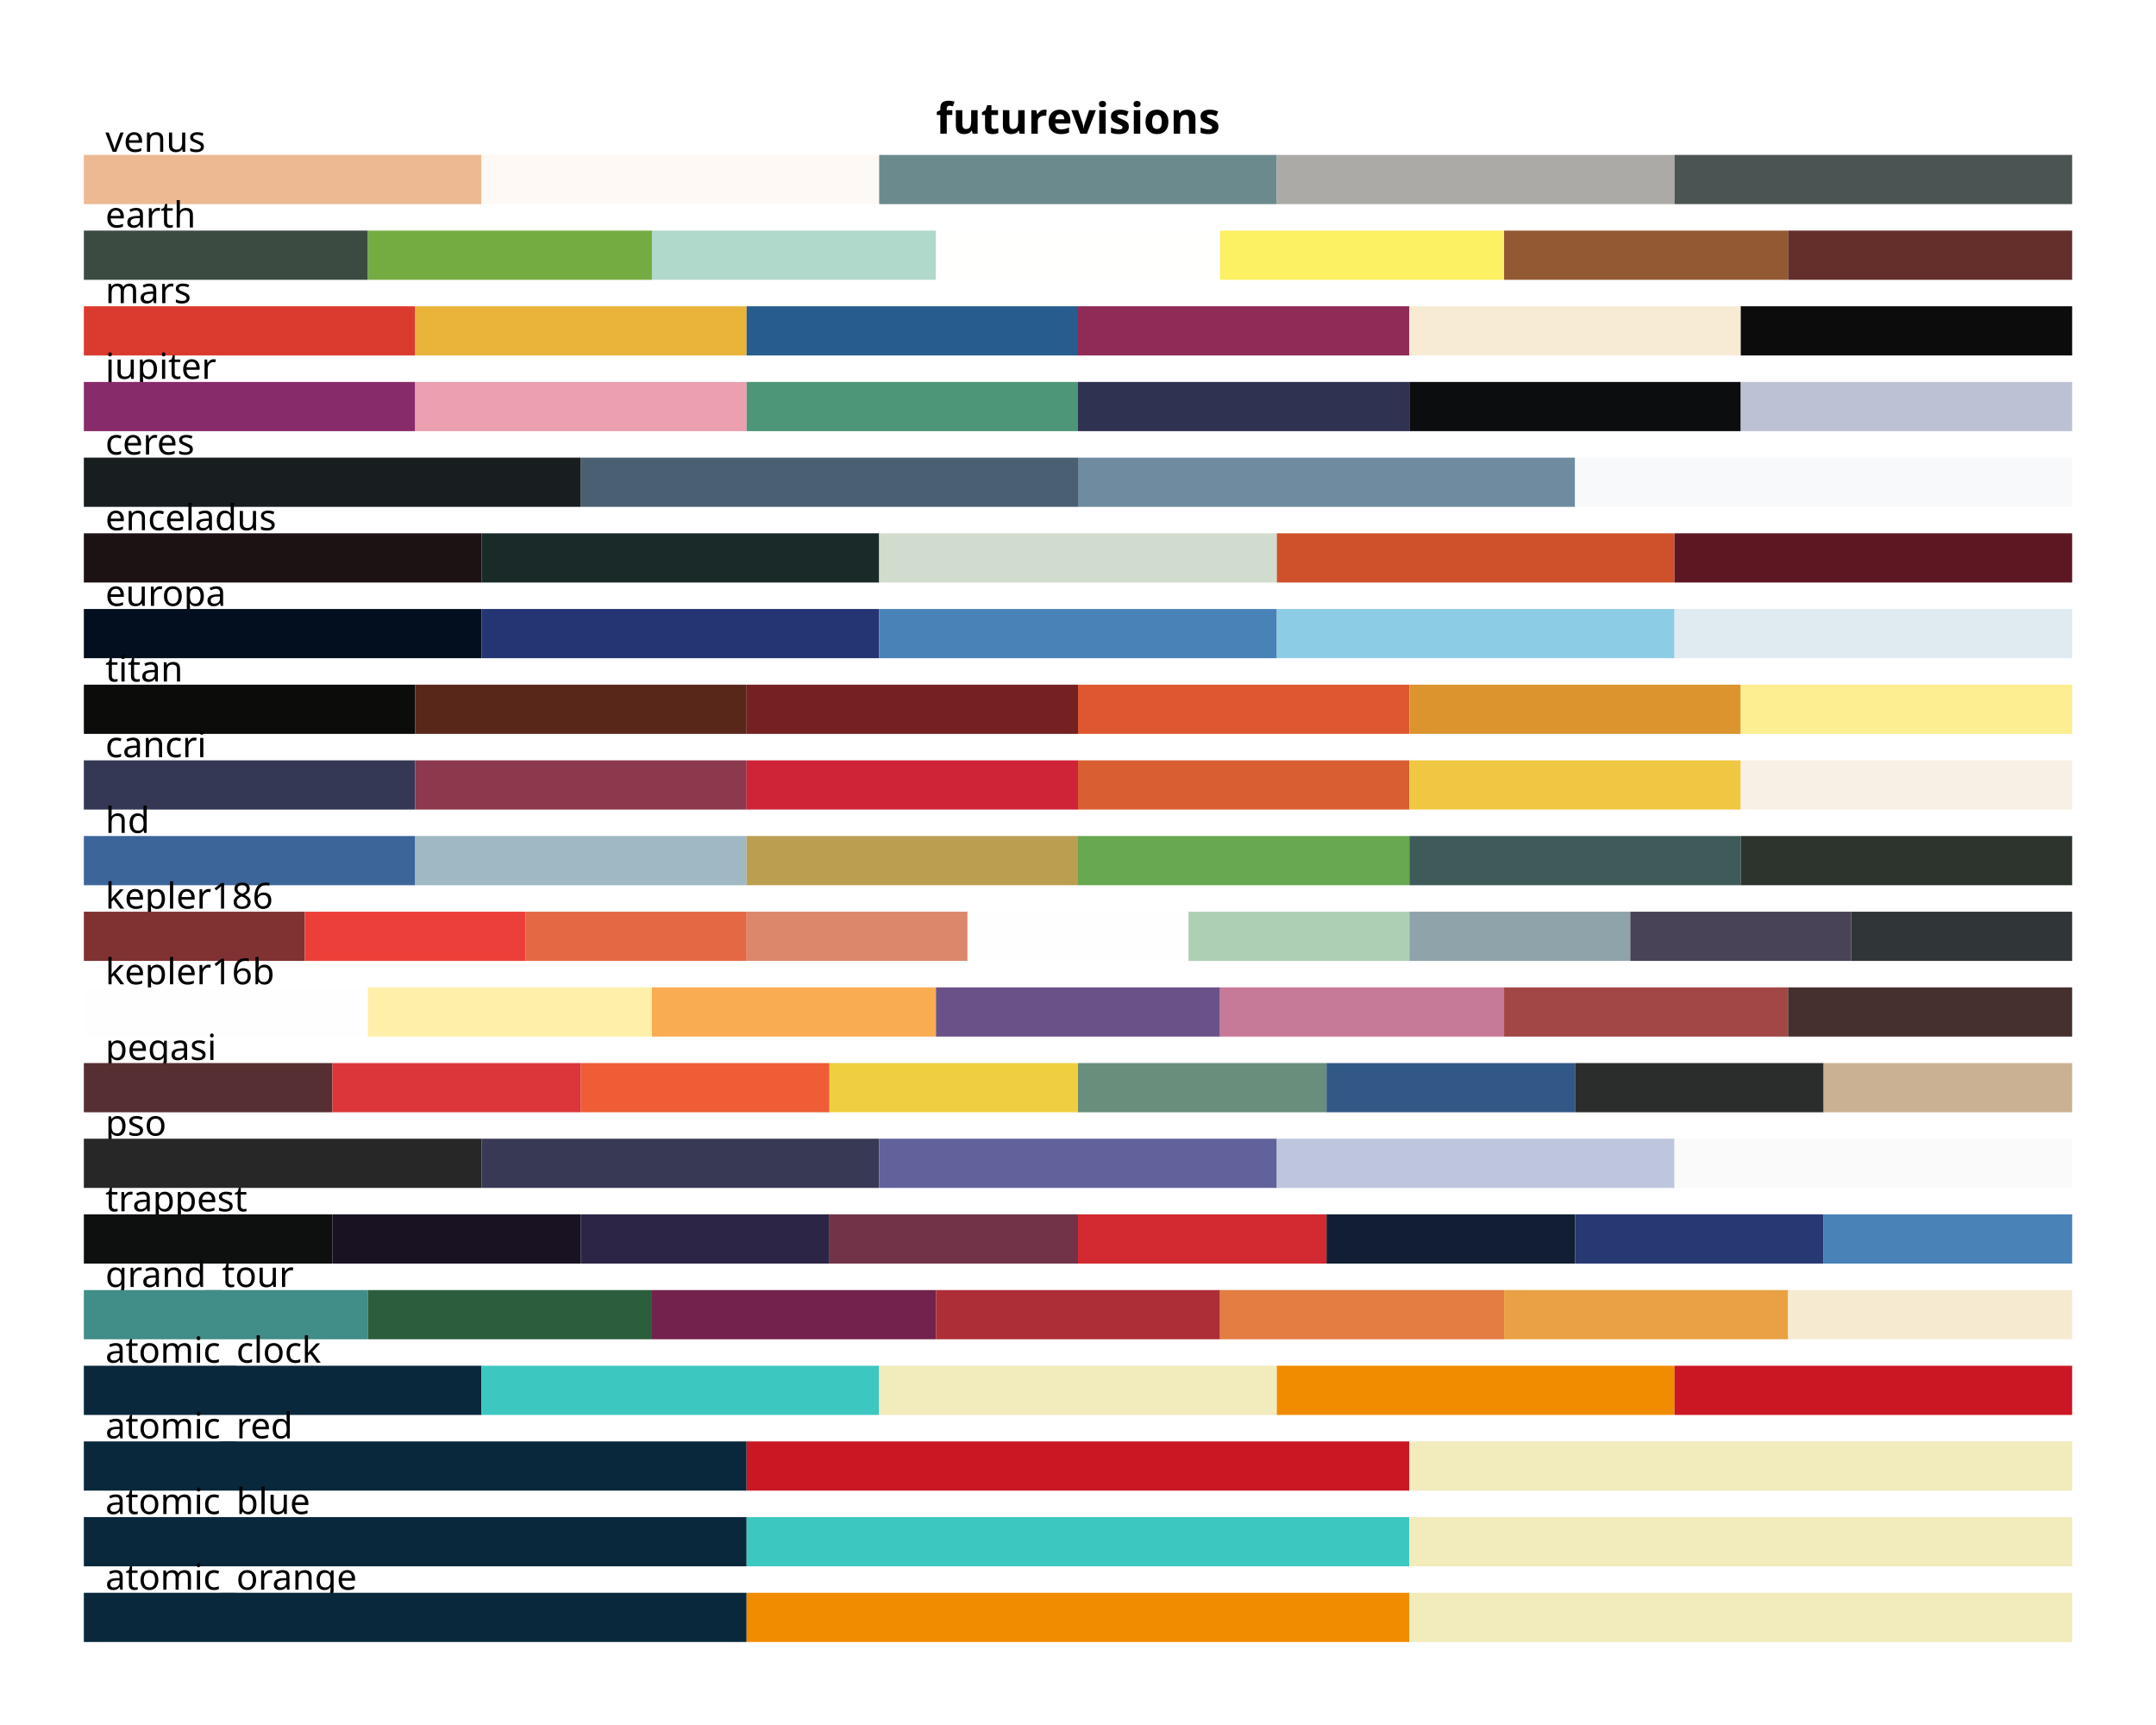
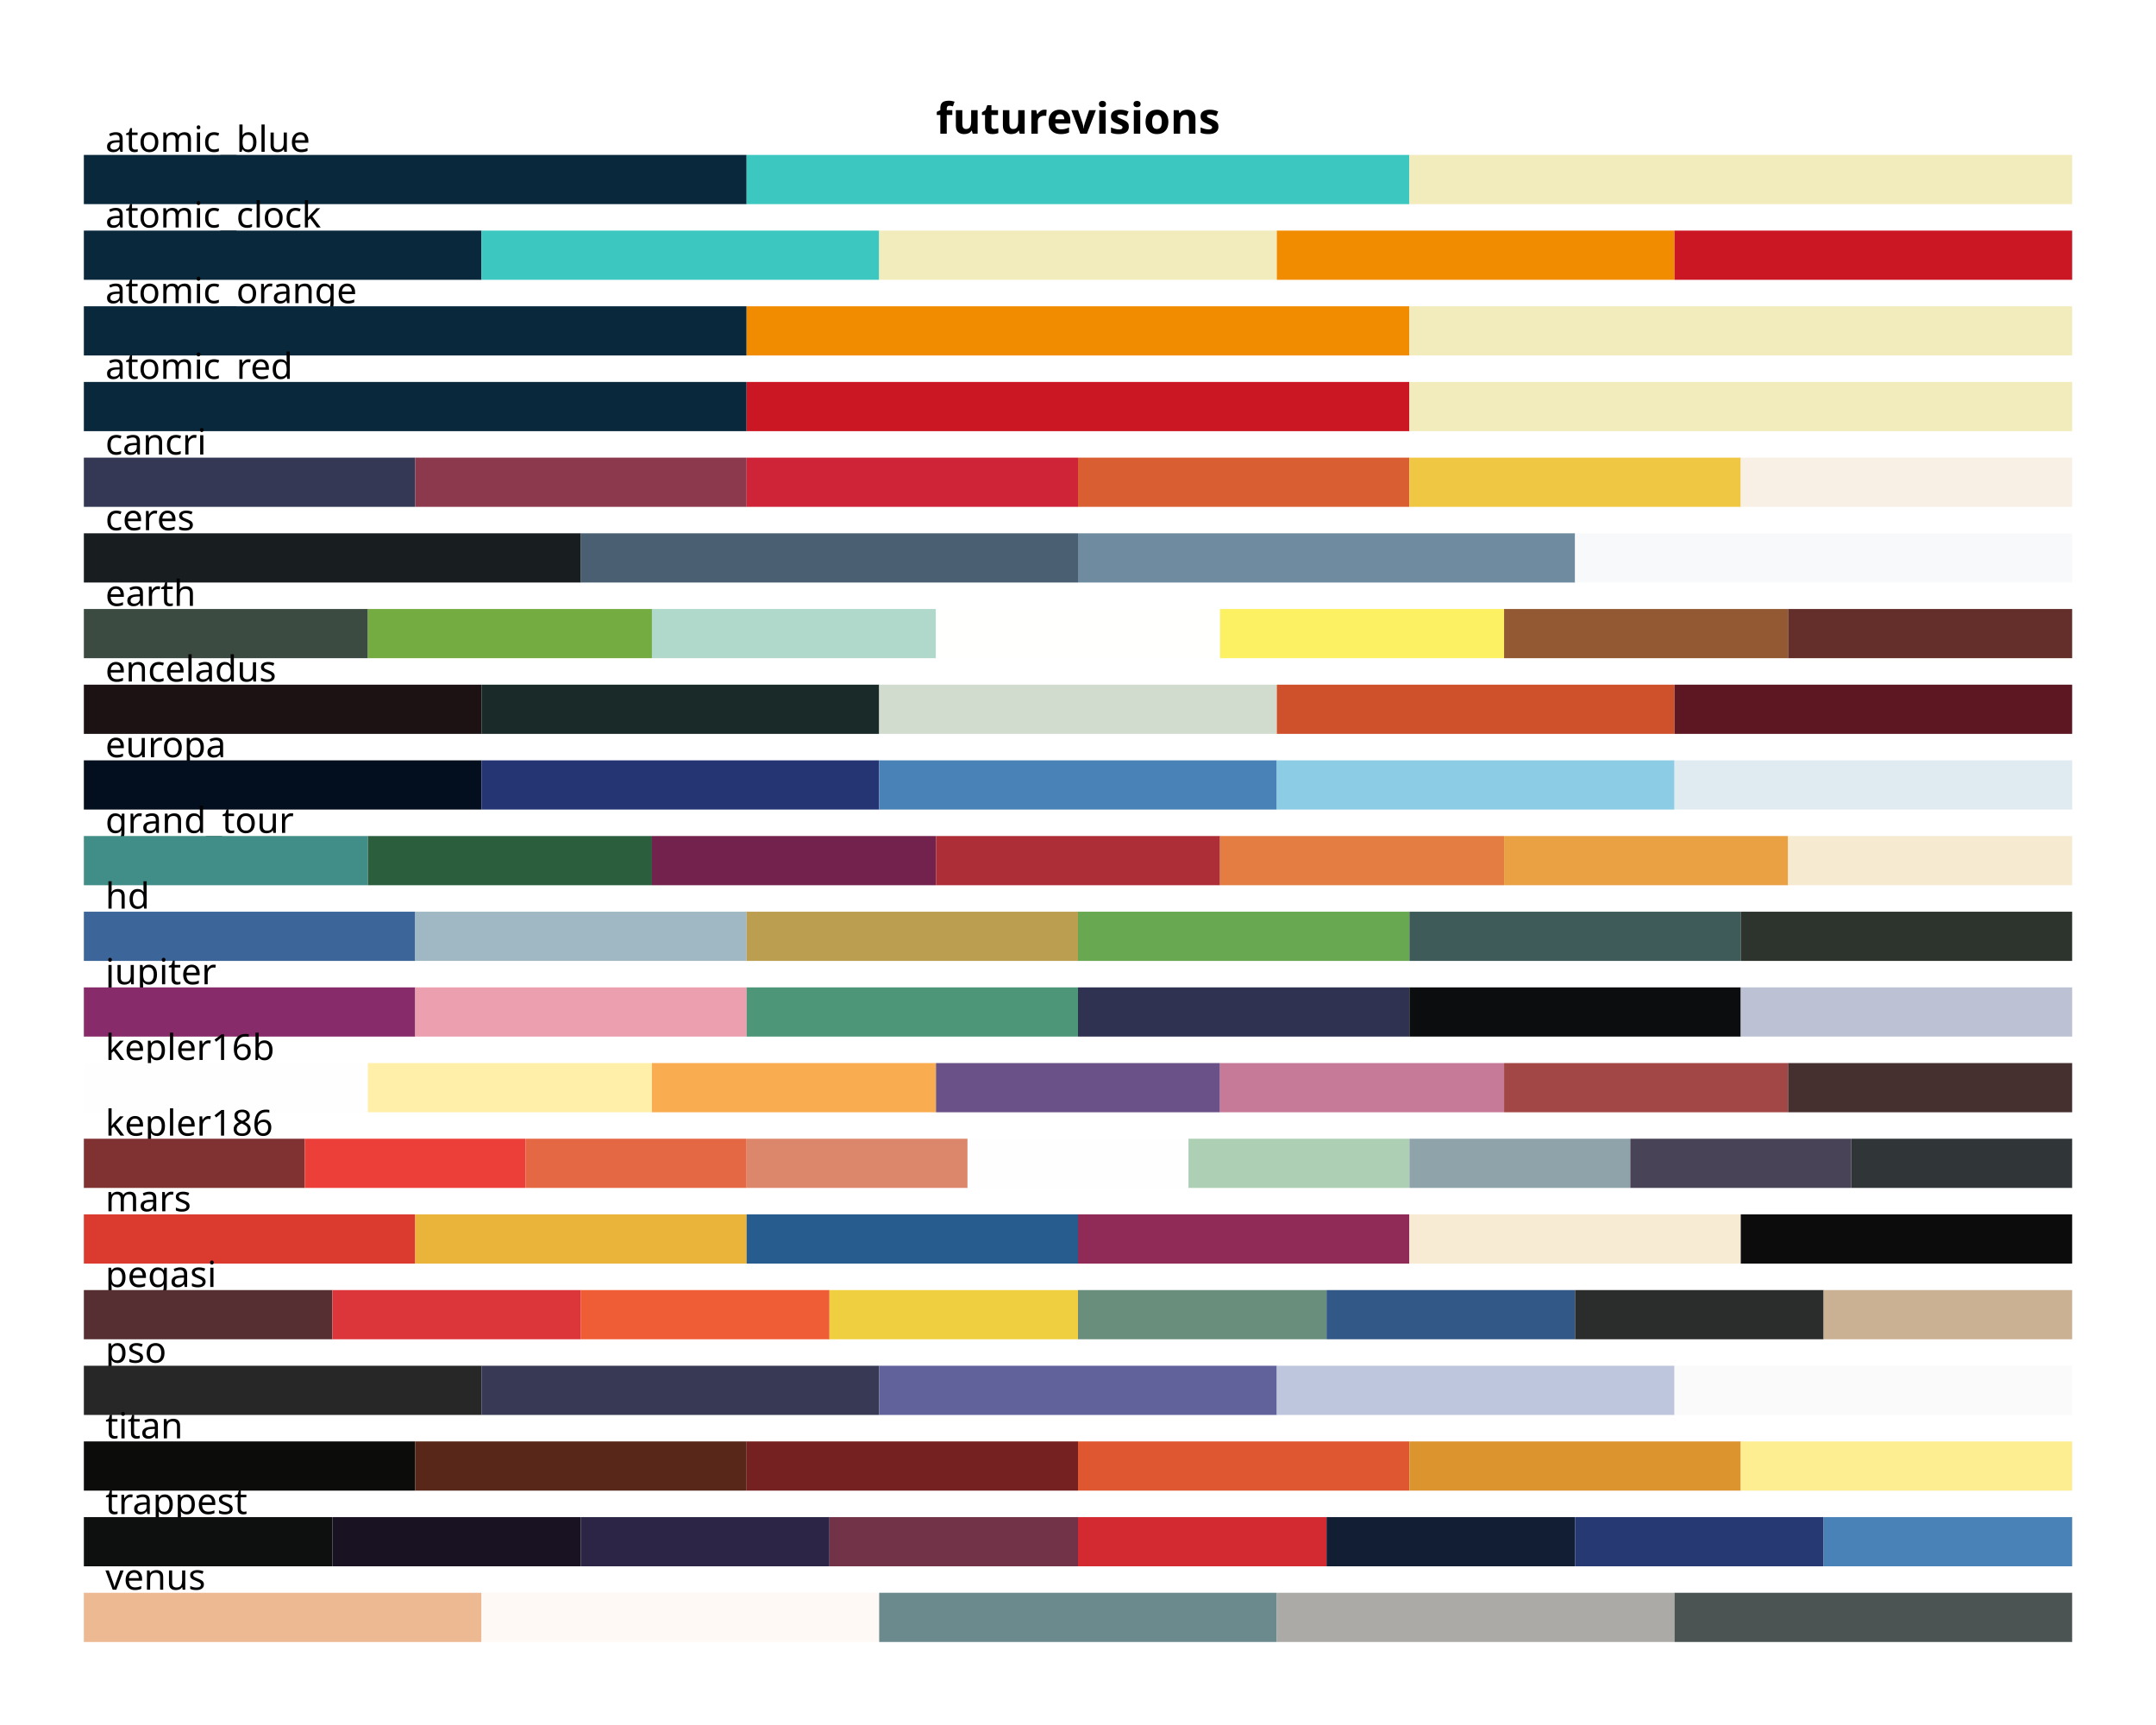
<svg xmlns="http://www.w3.org/2000/svg" class="svglite" data-engine-version="2.0" width="720.00pt" height="576.00pt" viewBox="0 0 720.00 576.00">
  <defs>
    <style type="text/css">
    .svglite line, .svglite polyline, .svglite polygon, .svglite path, .svglite rect, .svglite circle {
      fill: none;
      stroke: #000000;
      stroke-linecap: round;
      stroke-linejoin: round;
      stroke-miterlimit: 10.00;
    }
  </style>
  </defs>
  <rect width="100%" height="100%" style="stroke: none; fill: #FFFFFF;" />
  <defs>
    <clipPath id="cpMC4wMHw3MjAuMDB8MC4wMHw1NzYuMDA=">
      <rect x="0.00" y="0.00" width="720.00" height="576.00" />
    </clipPath>
  </defs>
  <g clip-path="url(#cpMC4wMHw3MjAuMDB8MC4wMHw1NzYuMDA=)">
    <text x="360.00" y="44.64" text-anchor="middle" style="font-size: 14.40px; font-weight: bold; font-family: sans;" textLength="80.85px" lengthAdjust="spacingAndGlyphs">futurevisions</text>
  </g>
  <defs>
    <clipPath id="cpMS40NHw3MTguNTZ8MS40NHw1NzQuNTY=">
      <rect x="1.44" y="1.44" width="717.12" height="573.12" />
    </clipPath>
  </defs>
  <g clip-path="url(#cpMS40NHw3MTguNTZ8MS40NHw1NzQuNTY=)">
-     <text x="35.20" y="50.69" style="font-size: 12.00px; font-family: sans;" textLength="32.03px" lengthAdjust="spacingAndGlyphs">venus</text>
-     <rect x="28.00" y="51.73" width="132.80" height="16.43" style="stroke-width: 0.75; stroke: none; fill: #EDB992;" />
-     <rect x="160.80" y="51.73" width="132.80" height="16.43" style="stroke-width: 0.75; stroke: none; fill: #FEF9F4;" />
-     <rect x="293.60" y="51.73" width="132.80" height="16.43" style="stroke-width: 0.75; stroke: none; fill: #6B8A8D;" />
-     <rect x="426.40" y="51.73" width="132.80" height="16.43" style="stroke-width: 0.75; stroke: none; fill: #ABAAA6;" />
-     <rect x="559.20" y="51.73" width="132.80" height="16.43" style="stroke-width: 0.75; stroke: none; fill: #4B5453;" />
-     <text x="35.20" y="75.96" style="font-size: 12.00px; font-family: sans;" textLength="27.35px" lengthAdjust="spacingAndGlyphs">earth</text>
-     <rect x="28.00" y="77.00" width="94.86" height="16.43" style="stroke-width: 0.75; stroke: none; fill: #3B4B42;" />
-     <rect x="122.86" y="77.00" width="94.86" height="16.43" style="stroke-width: 0.75; stroke: none; fill: #75AC42;" />
-     <rect x="217.71" y="77.00" width="94.86" height="16.43" style="stroke-width: 0.75; stroke: none; fill: #B0D9CB;" />
-     <rect x="312.57" y="77.00" width="94.86" height="16.43" style="stroke-width: 0.75; stroke: none; fill: #FFFFFE;" />
-     <rect x="407.43" y="77.00" width="94.86" height="16.43" style="stroke-width: 0.75; stroke: none; fill: #FCF063;" />
-     <rect x="502.29" y="77.00" width="94.86" height="16.43" style="stroke-width: 0.75; stroke: none; fill: #935932;" />
-     <rect x="597.14" y="77.00" width="94.86" height="16.43" style="stroke-width: 0.75; stroke: none; fill: #642E2A;" />
-     <text x="35.20" y="101.23" style="font-size: 12.00px; font-family: sans;" textLength="26.68px" lengthAdjust="spacingAndGlyphs">mars</text>
-     <rect x="28.00" y="102.27" width="110.67" height="16.43" style="stroke-width: 0.75; stroke: none; fill: #DB3A2F;" />
-     <rect x="138.67" y="102.27" width="110.67" height="16.43" style="stroke-width: 0.75; stroke: none; fill: #EAB33A;" />
-     <rect x="249.33" y="102.27" width="110.67" height="16.43" style="stroke-width: 0.75; stroke: none; fill: #275D8E;" />
-     <rect x="360.00" y="102.27" width="110.67" height="16.43" style="stroke-width: 0.75; stroke: none; fill: #902A57;" />
-     <rect x="470.67" y="102.27" width="110.67" height="16.43" style="stroke-width: 0.75; stroke: none; fill: #F7EBD3;" />
-     <rect x="581.33" y="102.27" width="110.67" height="16.43" style="stroke-width: 0.75; stroke: none; fill: #0B0C0B;" />
-     <text x="35.20" y="126.50" style="font-size: 12.00px; font-family: sans;" textLength="32.68px" lengthAdjust="spacingAndGlyphs">jupiter</text>
-     <rect x="28.00" y="127.54" width="110.67" height="16.43" style="stroke-width: 0.75; stroke: none; fill: #882B6A;" />
-     <rect x="138.67" y="127.54" width="110.67" height="16.43" style="stroke-width: 0.75; stroke: none; fill: #EB9FAF;" />
-     <rect x="249.33" y="127.54" width="110.67" height="16.43" style="stroke-width: 0.75; stroke: none; fill: #4E9678;" />
-     <rect x="360.00" y="127.54" width="110.67" height="16.43" style="stroke-width: 0.75; stroke: none; fill: #303251;" />
-     <rect x="470.67" y="127.54" width="110.67" height="16.43" style="stroke-width: 0.75; stroke: none; fill: #0C0D0E;" />
-     <rect x="581.33" y="127.54" width="110.67" height="16.43" style="stroke-width: 0.75; stroke: none; fill: #BDC1D4;" />
-     <text x="35.20" y="151.77" style="font-size: 12.00px; font-family: sans;" textLength="29.35px" lengthAdjust="spacingAndGlyphs">ceres</text>
-     <rect x="28.00" y="152.81" width="166.00" height="16.43" style="stroke-width: 0.75; stroke: none; fill: #181D20;" />
-     <rect x="194.00" y="152.81" width="166.00" height="16.43" style="stroke-width: 0.75; stroke: none; fill: #4A5F71;" />
-     <rect x="360.00" y="152.81" width="166.00" height="16.43" style="stroke-width: 0.75; stroke: none; fill: #6F8BA0;" />
-     <rect x="526.00" y="152.81" width="166.00" height="16.43" style="stroke-width: 0.75; stroke: none; fill: #F8F9FA;" />
-     <text x="35.20" y="177.04" style="font-size: 12.00px; font-family: sans;" textLength="54.72px" lengthAdjust="spacingAndGlyphs">enceladus</text>
-     <rect x="28.00" y="178.08" width="132.80" height="16.43" style="stroke-width: 0.75; stroke: none; fill: #1C1113;" />
-     <rect x="160.80" y="178.08" width="132.80" height="16.43" style="stroke-width: 0.75; stroke: none; fill: #1A2A29;" />
-     <rect x="293.60" y="178.08" width="132.80" height="16.43" style="stroke-width: 0.75; stroke: none; fill: #D1DCCE;" />
-     <rect x="426.40" y="178.08" width="132.80" height="16.43" style="stroke-width: 0.75; stroke: none; fill: #CE512C;" />
-     <rect x="559.20" y="178.08" width="132.80" height="16.43" style="stroke-width: 0.75; stroke: none; fill: #5D1722;" />
-     <text x="35.20" y="202.31" style="font-size: 12.00px; font-family: sans;" textLength="37.37px" lengthAdjust="spacingAndGlyphs">europa</text>
-     <rect x="28.00" y="203.35" width="132.80" height="16.43" style="stroke-width: 0.75; stroke: none; fill: #030F1E;" />
-     <rect x="160.80" y="203.35" width="132.80" height="16.43" style="stroke-width: 0.75; stroke: none; fill: #253473;" />
-     <rect x="293.60" y="203.35" width="132.80" height="16.43" style="stroke-width: 0.75; stroke: none; fill: #4982B6;" />
-     <rect x="426.40" y="203.35" width="132.80" height="16.43" style="stroke-width: 0.75; stroke: none; fill: #8CCCE4;" />
-     <rect x="559.20" y="203.35" width="132.80" height="16.43" style="stroke-width: 0.75; stroke: none; fill: #DFEBF1;" />
-     <text x="35.20" y="227.58" style="font-size: 12.00px; font-family: sans;" textLength="22.68px" lengthAdjust="spacingAndGlyphs">titan</text>
-     <rect x="28.00" y="228.62" width="110.67" height="16.43" style="stroke-width: 0.75; stroke: none; fill: #0C0C0B;" />
-     <rect x="138.67" y="228.62" width="110.67" height="16.43" style="stroke-width: 0.75; stroke: none; fill: #58271A;" />
-     <rect x="249.33" y="228.62" width="110.67" height="16.43" style="stroke-width: 0.75; stroke: none; fill: #752021;" />
-     <rect x="360.00" y="228.62" width="110.67" height="16.43" style="stroke-width: 0.75; stroke: none; fill: #DF5730;" />
-     <rect x="470.67" y="228.62" width="110.67" height="16.43" style="stroke-width: 0.75; stroke: none; fill: #DC942F;" />
-     <rect x="581.33" y="228.62" width="110.67" height="16.43" style="stroke-width: 0.75; stroke: none; fill: #FDEE92;" />
-     <text x="35.20" y="252.85" style="font-size: 12.00px; font-family: sans;" textLength="32.02px" lengthAdjust="spacingAndGlyphs">cancri</text>
-     <rect x="28.00" y="253.89" width="110.67" height="16.43" style="stroke-width: 0.75; stroke: none; fill: #343854;" />
-     <rect x="138.67" y="253.89" width="110.67" height="16.43" style="stroke-width: 0.75; stroke: none; fill: #8C384D;" />
-     <rect x="249.33" y="253.89" width="110.67" height="16.43" style="stroke-width: 0.75; stroke: none; fill: #CF2438;" />
-     <rect x="360.00" y="253.89" width="110.67" height="16.43" style="stroke-width: 0.75; stroke: none; fill: #D95E31;" />
-     <rect x="470.67" y="253.89" width="110.67" height="16.43" style="stroke-width: 0.75; stroke: none; fill: #F0C742;" />
-     <rect x="581.33" y="253.89" width="110.67" height="16.43" style="stroke-width: 0.75; stroke: none; fill: #F8F0E5;" />
-     <text x="35.20" y="278.12" style="font-size: 12.00px; font-family: sans;" textLength="13.35px" lengthAdjust="spacingAndGlyphs">hd</text>
-     <rect x="28.00" y="279.16" width="110.67" height="16.43" style="stroke-width: 0.75; stroke: none; fill: #3C659A;" />
-     <rect x="138.67" y="279.16" width="110.67" height="16.43" style="stroke-width: 0.75; stroke: none; fill: #A0B8C3;" />
-     <rect x="249.33" y="279.16" width="110.67" height="16.43" style="stroke-width: 0.75; stroke: none; fill: #BC9E51;" />
-     <rect x="360.00" y="279.16" width="110.67" height="16.43" style="stroke-width: 0.75; stroke: none; fill: #67A850;" />
-     <rect x="470.67" y="279.16" width="110.67" height="16.43" style="stroke-width: 0.75; stroke: none; fill: #3E5B59;" />
-     <rect x="581.33" y="279.16" width="110.67" height="16.43" style="stroke-width: 0.75; stroke: none; fill: #2D332D;" />
-     <text x="35.20" y="303.39" style="font-size: 12.00px; font-family: sans;" textLength="52.71px" lengthAdjust="spacingAndGlyphs">kepler186</text>
-     <rect x="28.00" y="304.43" width="73.78" height="16.43" style="stroke-width: 0.75; stroke: none; fill: #803233;" />
-     <rect x="101.78" y="304.43" width="73.78" height="16.43" style="stroke-width: 0.75; stroke: none; fill: #ED3F39;" />
-     <rect x="175.56" y="304.43" width="73.78" height="16.43" style="stroke-width: 0.75; stroke: none; fill: #E46844;" />
-     <rect x="249.33" y="304.43" width="73.78" height="16.43" style="stroke-width: 0.75; stroke: none; fill: #DC876C;" />
-     <rect x="323.11" y="304.43" width="73.78" height="16.43" style="stroke-width: 0.75; stroke: none; fill: #FEFEFE;" />
-     <rect x="396.89" y="304.43" width="73.78" height="16.43" style="stroke-width: 0.75; stroke: none; fill: #ADD0B5;" />
-     <rect x="470.67" y="304.43" width="73.78" height="16.43" style="stroke-width: 0.75; stroke: none; fill: #8FA3AB;" />
-     <rect x="544.44" y="304.43" width="73.78" height="16.43" style="stroke-width: 0.75; stroke: none; fill: #484357;" />
-     <rect x="618.22" y="304.43" width="73.78" height="16.43" style="stroke-width: 0.75; stroke: none; fill: #303638;" />
-     <text x="35.20" y="328.66" style="font-size: 12.00px; font-family: sans;" textLength="52.71px" lengthAdjust="spacingAndGlyphs">kepler16b</text>
-     <rect x="28.00" y="329.70" width="94.86" height="16.43" style="stroke-width: 0.75; stroke: none; fill: #FEFEFE;" />
-     <rect x="122.86" y="329.70" width="94.86" height="16.43" style="stroke-width: 0.75; stroke: none; fill: #FFEFA9;" />
-     <rect x="217.71" y="329.70" width="94.86" height="16.43" style="stroke-width: 0.75; stroke: none; fill: #FAAC51;" />
-     <rect x="312.57" y="329.70" width="94.86" height="16.43" style="stroke-width: 0.75; stroke: none; fill: #6A5188;" />
-     <rect x="407.43" y="329.70" width="94.86" height="16.43" style="stroke-width: 0.75; stroke: none; fill: #C77998;" />
-     <rect x="502.29" y="329.70" width="94.86" height="16.43" style="stroke-width: 0.75; stroke: none; fill: #A24745;" />
-     <rect x="597.14" y="329.70" width="94.86" height="16.43" style="stroke-width: 0.75; stroke: none; fill: #462F2F;" />
-     <text x="35.20" y="353.93" style="font-size: 12.00px; font-family: sans;" textLength="35.37px" lengthAdjust="spacingAndGlyphs">pegasi</text>
-     <rect x="28.00" y="354.97" width="83.00" height="16.43" style="stroke-width: 0.75; stroke: none; fill: #552F31;" />
-     <rect x="111.00" y="354.97" width="83.00" height="16.43" style="stroke-width: 0.75; stroke: none; fill: #DC363B;" />
-     <rect x="194.00" y="354.97" width="83.00" height="16.43" style="stroke-width: 0.75; stroke: none; fill: #EE5D36;" />
-     <rect x="277.00" y="354.97" width="83.00" height="16.43" style="stroke-width: 0.75; stroke: none; fill: #EFCF40;" />
-     <rect x="360.00" y="354.97" width="83.00" height="16.43" style="stroke-width: 0.75; stroke: none; fill: #698E7C;" />
-     <rect x="443.00" y="354.97" width="83.00" height="16.43" style="stroke-width: 0.75; stroke: none; fill: #315886;" />
-     <rect x="526.00" y="354.97" width="83.00" height="16.43" style="stroke-width: 0.75; stroke: none; fill: #2B2D2D;" />
-     <rect x="609.00" y="354.97" width="83.00" height="16.43" style="stroke-width: 0.75; stroke: none; fill: #CBB193;" />
-     <text x="35.20" y="379.20" style="font-size: 12.00px; font-family: sans;" textLength="19.35px" lengthAdjust="spacingAndGlyphs">pso</text>
-     <rect x="28.00" y="380.23" width="132.80" height="16.43" style="stroke-width: 0.75; stroke: none; fill: #272727;" />
-     <rect x="160.80" y="380.23" width="132.80" height="16.43" style="stroke-width: 0.75; stroke: none; fill: #383955;" />
-     <rect x="293.60" y="380.23" width="132.80" height="16.43" style="stroke-width: 0.75; stroke: none; fill: #61619B;" />
-     <rect x="426.40" y="380.23" width="132.80" height="16.43" style="stroke-width: 0.75; stroke: none; fill: #BDC6DC;" />
-     <rect x="559.20" y="380.23" width="132.80" height="16.43" style="stroke-width: 0.75; stroke: none; fill: #FBFAFA;" />
-     <text x="35.20" y="404.47" style="font-size: 12.00px; font-family: sans;" textLength="43.37px" lengthAdjust="spacingAndGlyphs">trappest</text>
-     <rect x="28.00" y="405.50" width="83.00" height="16.43" style="stroke-width: 0.75; stroke: none; fill: #0E100F;" />
-     <rect x="111.00" y="405.50" width="83.00" height="16.43" style="stroke-width: 0.75; stroke: none; fill: #181223;" />
-     <rect x="194.00" y="405.50" width="83.00" height="16.43" style="stroke-width: 0.75; stroke: none; fill: #2D2546;" />
-     <rect x="277.00" y="405.50" width="83.00" height="16.43" style="stroke-width: 0.75; stroke: none; fill: #723349;" />
-     <rect x="360.00" y="405.50" width="83.00" height="16.43" style="stroke-width: 0.75; stroke: none; fill: #D32930;" />
-     <rect x="443.00" y="405.50" width="83.00" height="16.43" style="stroke-width: 0.75; stroke: none; fill: #111E33;" />
-     <rect x="526.00" y="405.50" width="83.00" height="16.43" style="stroke-width: 0.75; stroke: none; fill: #273973;" />
-     <rect x="609.00" y="405.50" width="83.00" height="16.43" style="stroke-width: 0.75; stroke: none; fill: #4882B6;" />
-     <text x="35.20" y="429.74" style="font-size: 12.00px; font-family: sans;" textLength="58.05px" lengthAdjust="spacingAndGlyphs">grand_tour</text>
-     <rect x="28.00" y="430.77" width="94.86" height="16.43" style="stroke-width: 0.75; stroke: none; fill: #418D87;" />
-     <rect x="122.86" y="430.77" width="94.86" height="16.43" style="stroke-width: 0.75; stroke: none; fill: #2B5E3D;" />
-     <rect x="217.71" y="430.77" width="94.86" height="16.43" style="stroke-width: 0.75; stroke: none; fill: #73224E;" />
-     <rect x="312.57" y="430.77" width="94.86" height="16.43" style="stroke-width: 0.75; stroke: none; fill: #AD2E37;" />
-     <rect x="407.43" y="430.77" width="94.86" height="16.43" style="stroke-width: 0.75; stroke: none; fill: #E37D41;" />
-     <rect x="502.29" y="430.77" width="94.86" height="16.43" style="stroke-width: 0.75; stroke: none; fill: #E9A144;" />
-     <rect x="597.14" y="430.77" width="94.86" height="16.43" style="stroke-width: 0.75; stroke: none; fill: #F6EBD1;" />
-     <text x="35.20" y="455.01" style="font-size: 12.00px; font-family: sans;" textLength="69.38px" lengthAdjust="spacingAndGlyphs">atomic_clock</text>
-     <rect x="28.00" y="456.04" width="132.80" height="16.43" style="stroke-width: 0.75; stroke: none; fill: #09283C;" />
-     <rect x="160.80" y="456.04" width="132.80" height="16.43" style="stroke-width: 0.75; stroke: none; fill: #3CC8C0;" />
-     <rect x="293.60" y="456.04" width="132.80" height="16.43" style="stroke-width: 0.75; stroke: none; fill: #F2EBBB;" />
-     <rect x="426.40" y="456.04" width="132.80" height="16.43" style="stroke-width: 0.75; stroke: none; fill: #F18B00;" />
-     <rect x="559.20" y="456.04" width="132.80" height="16.43" style="stroke-width: 0.75; stroke: none; fill: #CB1724;" />
-     <text x="35.20" y="480.28" style="font-size: 12.00px; font-family: sans;" textLength="59.37px" lengthAdjust="spacingAndGlyphs">atomic_red</text>
-     <rect x="28.00" y="481.31" width="221.33" height="16.43" style="stroke-width: 0.75; stroke: none; fill: #09283C;" />
-     <rect x="249.33" y="481.31" width="221.33" height="16.43" style="stroke-width: 0.75; stroke: none; fill: #CB1724;" />
-     <rect x="470.67" y="481.31" width="221.33" height="16.43" style="stroke-width: 0.75; stroke: none; fill: #F2EBBB;" />
-     <text x="35.20" y="505.55" style="font-size: 12.00px; font-family: sans;" textLength="64.71px" lengthAdjust="spacingAndGlyphs">atomic_blue</text>
-     <rect x="28.00" y="506.58" width="221.33" height="16.43" style="stroke-width: 0.75; stroke: none; fill: #09283C;" />
-     <rect x="249.33" y="506.58" width="221.33" height="16.43" style="stroke-width: 0.75; stroke: none; fill: #3CC8C0;" />
-     <rect x="470.67" y="506.58" width="221.33" height="16.43" style="stroke-width: 0.75; stroke: none; fill: #F2EBBB;" />
-     <text x="35.20" y="530.82" style="font-size: 12.00px; font-family: sans;" textLength="79.39px" lengthAdjust="spacingAndGlyphs">atomic_orange</text>
-     <rect x="28.00" y="531.85" width="221.33" height="16.43" style="stroke-width: 0.75; stroke: none; fill: #09283C;" />
-     <rect x="249.33" y="531.85" width="221.33" height="16.43" style="stroke-width: 0.75; stroke: none; fill: #F18B00;" />
-     <rect x="470.67" y="531.85" width="221.33" height="16.43" style="stroke-width: 0.75; stroke: none; fill: #F2EBBB;" />
+     <text x="35.20" y="50.69" style="font-size: 12.00px; font-family: sans;" textLength="64.71px" lengthAdjust="spacingAndGlyphs">atomic_blue</text>
+     <rect x="28.00" y="51.73" width="221.33" height="16.43" style="stroke-width: 0.75; stroke: none; fill: #09283C;" />
+     <rect x="249.33" y="51.73" width="221.33" height="16.43" style="stroke-width: 0.75; stroke: none; fill: #3CC8C0;" />
+     <rect x="470.67" y="51.73" width="221.33" height="16.43" style="stroke-width: 0.75; stroke: none; fill: #F2EBBB;" />
+     <text x="35.20" y="75.96" style="font-size: 12.00px; font-family: sans;" textLength="69.38px" lengthAdjust="spacingAndGlyphs">atomic_clock</text>
+     <rect x="28.00" y="77.00" width="132.80" height="16.43" style="stroke-width: 0.75; stroke: none; fill: #09283C;" />
+     <rect x="160.80" y="77.00" width="132.80" height="16.43" style="stroke-width: 0.75; stroke: none; fill: #3CC8C0;" />
+     <rect x="293.60" y="77.00" width="132.80" height="16.43" style="stroke-width: 0.75; stroke: none; fill: #F2EBBB;" />
+     <rect x="426.40" y="77.00" width="132.80" height="16.43" style="stroke-width: 0.75; stroke: none; fill: #F18B00;" />
+     <rect x="559.20" y="77.00" width="132.80" height="16.43" style="stroke-width: 0.75; stroke: none; fill: #CB1724;" />
+     <text x="35.20" y="101.23" style="font-size: 12.00px; font-family: sans;" textLength="79.39px" lengthAdjust="spacingAndGlyphs">atomic_orange</text>
+     <rect x="28.00" y="102.27" width="221.33" height="16.43" style="stroke-width: 0.75; stroke: none; fill: #09283C;" />
+     <rect x="249.33" y="102.27" width="221.33" height="16.43" style="stroke-width: 0.75; stroke: none; fill: #F18B00;" />
+     <rect x="470.67" y="102.27" width="221.33" height="16.43" style="stroke-width: 0.75; stroke: none; fill: #F2EBBB;" />
+     <text x="35.20" y="126.50" style="font-size: 12.00px; font-family: sans;" textLength="59.37px" lengthAdjust="spacingAndGlyphs">atomic_red</text>
+     <rect x="28.00" y="127.54" width="221.33" height="16.43" style="stroke-width: 0.75; stroke: none; fill: #09283C;" />
+     <rect x="249.33" y="127.54" width="221.33" height="16.43" style="stroke-width: 0.75; stroke: none; fill: #CB1724;" />
+     <rect x="470.67" y="127.54" width="221.33" height="16.43" style="stroke-width: 0.75; stroke: none; fill: #F2EBBB;" />
+     <text x="35.20" y="151.77" style="font-size: 12.00px; font-family: sans;" textLength="32.02px" lengthAdjust="spacingAndGlyphs">cancri</text>
+     <rect x="28.00" y="152.81" width="110.67" height="16.43" style="stroke-width: 0.75; stroke: none; fill: #343854;" />
+     <rect x="138.67" y="152.81" width="110.67" height="16.43" style="stroke-width: 0.75; stroke: none; fill: #8C384D;" />
+     <rect x="249.33" y="152.81" width="110.67" height="16.43" style="stroke-width: 0.75; stroke: none; fill: #CF2438;" />
+     <rect x="360.00" y="152.81" width="110.67" height="16.43" style="stroke-width: 0.75; stroke: none; fill: #D95E31;" />
+     <rect x="470.67" y="152.81" width="110.67" height="16.43" style="stroke-width: 0.75; stroke: none; fill: #F0C742;" />
+     <rect x="581.33" y="152.81" width="110.67" height="16.43" style="stroke-width: 0.75; stroke: none; fill: #F8F0E5;" />
+     <text x="35.20" y="177.04" style="font-size: 12.00px; font-family: sans;" textLength="29.35px" lengthAdjust="spacingAndGlyphs">ceres</text>
+     <rect x="28.00" y="178.08" width="166.00" height="16.43" style="stroke-width: 0.75; stroke: none; fill: #181D20;" />
+     <rect x="194.00" y="178.08" width="166.00" height="16.43" style="stroke-width: 0.75; stroke: none; fill: #4A5F71;" />
+     <rect x="360.00" y="178.08" width="166.00" height="16.43" style="stroke-width: 0.75; stroke: none; fill: #6F8BA0;" />
+     <rect x="526.00" y="178.08" width="166.00" height="16.43" style="stroke-width: 0.75; stroke: none; fill: #F8F9FA;" />
+     <text x="35.20" y="202.31" style="font-size: 12.00px; font-family: sans;" textLength="27.35px" lengthAdjust="spacingAndGlyphs">earth</text>
+     <rect x="28.00" y="203.35" width="94.86" height="16.43" style="stroke-width: 0.75; stroke: none; fill: #3B4B42;" />
+     <rect x="122.86" y="203.35" width="94.86" height="16.43" style="stroke-width: 0.75; stroke: none; fill: #75AC42;" />
+     <rect x="217.71" y="203.35" width="94.86" height="16.43" style="stroke-width: 0.75; stroke: none; fill: #B0D9CB;" />
+     <rect x="312.57" y="203.35" width="94.86" height="16.43" style="stroke-width: 0.75; stroke: none; fill: #FFFFFE;" />
+     <rect x="407.43" y="203.35" width="94.86" height="16.43" style="stroke-width: 0.75; stroke: none; fill: #FCF063;" />
+     <rect x="502.29" y="203.35" width="94.86" height="16.43" style="stroke-width: 0.75; stroke: none; fill: #935932;" />
+     <rect x="597.14" y="203.35" width="94.86" height="16.43" style="stroke-width: 0.75; stroke: none; fill: #642E2A;" />
+     <text x="35.20" y="227.58" style="font-size: 12.00px; font-family: sans;" textLength="54.72px" lengthAdjust="spacingAndGlyphs">enceladus</text>
+     <rect x="28.00" y="228.62" width="132.80" height="16.43" style="stroke-width: 0.75; stroke: none; fill: #1C1113;" />
+     <rect x="160.80" y="228.62" width="132.80" height="16.43" style="stroke-width: 0.75; stroke: none; fill: #1A2A29;" />
+     <rect x="293.60" y="228.62" width="132.80" height="16.43" style="stroke-width: 0.75; stroke: none; fill: #D1DCCE;" />
+     <rect x="426.40" y="228.62" width="132.80" height="16.43" style="stroke-width: 0.75; stroke: none; fill: #CE512C;" />
+     <rect x="559.20" y="228.62" width="132.80" height="16.43" style="stroke-width: 0.75; stroke: none; fill: #5D1722;" />
+     <text x="35.20" y="252.85" style="font-size: 12.00px; font-family: sans;" textLength="37.37px" lengthAdjust="spacingAndGlyphs">europa</text>
+     <rect x="28.00" y="253.89" width="132.80" height="16.43" style="stroke-width: 0.75; stroke: none; fill: #030F1E;" />
+     <rect x="160.80" y="253.89" width="132.80" height="16.43" style="stroke-width: 0.75; stroke: none; fill: #253473;" />
+     <rect x="293.60" y="253.89" width="132.80" height="16.43" style="stroke-width: 0.75; stroke: none; fill: #4982B6;" />
+     <rect x="426.40" y="253.89" width="132.80" height="16.43" style="stroke-width: 0.75; stroke: none; fill: #8CCCE4;" />
+     <rect x="559.20" y="253.89" width="132.80" height="16.43" style="stroke-width: 0.75; stroke: none; fill: #DFEBF1;" />
+     <text x="35.20" y="278.12" style="font-size: 12.00px; font-family: sans;" textLength="58.05px" lengthAdjust="spacingAndGlyphs">grand_tour</text>
+     <rect x="28.00" y="279.16" width="94.86" height="16.43" style="stroke-width: 0.75; stroke: none; fill: #418D87;" />
+     <rect x="122.86" y="279.16" width="94.86" height="16.43" style="stroke-width: 0.75; stroke: none; fill: #2B5E3D;" />
+     <rect x="217.71" y="279.16" width="94.86" height="16.43" style="stroke-width: 0.75; stroke: none; fill: #73224E;" />
+     <rect x="312.57" y="279.16" width="94.86" height="16.43" style="stroke-width: 0.75; stroke: none; fill: #AD2E37;" />
+     <rect x="407.43" y="279.16" width="94.86" height="16.43" style="stroke-width: 0.75; stroke: none; fill: #E37D41;" />
+     <rect x="502.29" y="279.16" width="94.86" height="16.43" style="stroke-width: 0.75; stroke: none; fill: #E9A144;" />
+     <rect x="597.14" y="279.16" width="94.86" height="16.43" style="stroke-width: 0.75; stroke: none; fill: #F6EBD1;" />
+     <text x="35.20" y="303.39" style="font-size: 12.00px; font-family: sans;" textLength="13.35px" lengthAdjust="spacingAndGlyphs">hd</text>
+     <rect x="28.00" y="304.43" width="110.67" height="16.43" style="stroke-width: 0.75; stroke: none; fill: #3C659A;" />
+     <rect x="138.67" y="304.43" width="110.67" height="16.43" style="stroke-width: 0.75; stroke: none; fill: #A0B8C3;" />
+     <rect x="249.33" y="304.43" width="110.67" height="16.43" style="stroke-width: 0.75; stroke: none; fill: #BC9E51;" />
+     <rect x="360.00" y="304.43" width="110.67" height="16.43" style="stroke-width: 0.75; stroke: none; fill: #67A850;" />
+     <rect x="470.67" y="304.43" width="110.67" height="16.43" style="stroke-width: 0.75; stroke: none; fill: #3E5B59;" />
+     <rect x="581.33" y="304.43" width="110.67" height="16.43" style="stroke-width: 0.75; stroke: none; fill: #2D332D;" />
+     <text x="35.20" y="328.66" style="font-size: 12.00px; font-family: sans;" textLength="32.68px" lengthAdjust="spacingAndGlyphs">jupiter</text>
+     <rect x="28.00" y="329.70" width="110.67" height="16.43" style="stroke-width: 0.75; stroke: none; fill: #882B6A;" />
+     <rect x="138.67" y="329.70" width="110.67" height="16.43" style="stroke-width: 0.75; stroke: none; fill: #EB9FAF;" />
+     <rect x="249.33" y="329.70" width="110.67" height="16.43" style="stroke-width: 0.75; stroke: none; fill: #4E9678;" />
+     <rect x="360.00" y="329.70" width="110.67" height="16.43" style="stroke-width: 0.75; stroke: none; fill: #303251;" />
+     <rect x="470.67" y="329.70" width="110.67" height="16.43" style="stroke-width: 0.75; stroke: none; fill: #0C0D0E;" />
+     <rect x="581.33" y="329.70" width="110.67" height="16.43" style="stroke-width: 0.75; stroke: none; fill: #BDC1D4;" />
+     <text x="35.20" y="353.93" style="font-size: 12.00px; font-family: sans;" textLength="52.71px" lengthAdjust="spacingAndGlyphs">kepler16b</text>
+     <rect x="28.00" y="354.97" width="94.86" height="16.43" style="stroke-width: 0.75; stroke: none; fill: #FEFEFE;" />
+     <rect x="122.86" y="354.97" width="94.86" height="16.43" style="stroke-width: 0.75; stroke: none; fill: #FFEFA9;" />
+     <rect x="217.71" y="354.97" width="94.86" height="16.43" style="stroke-width: 0.75; stroke: none; fill: #FAAC51;" />
+     <rect x="312.57" y="354.97" width="94.86" height="16.43" style="stroke-width: 0.75; stroke: none; fill: #6A5188;" />
+     <rect x="407.43" y="354.97" width="94.86" height="16.43" style="stroke-width: 0.75; stroke: none; fill: #C77998;" />
+     <rect x="502.29" y="354.97" width="94.86" height="16.43" style="stroke-width: 0.75; stroke: none; fill: #A24745;" />
+     <rect x="597.14" y="354.97" width="94.86" height="16.43" style="stroke-width: 0.75; stroke: none; fill: #462F2F;" />
+     <text x="35.20" y="379.20" style="font-size: 12.00px; font-family: sans;" textLength="52.71px" lengthAdjust="spacingAndGlyphs">kepler186</text>
+     <rect x="28.00" y="380.23" width="73.78" height="16.43" style="stroke-width: 0.75; stroke: none; fill: #803233;" />
+     <rect x="101.78" y="380.23" width="73.78" height="16.43" style="stroke-width: 0.75; stroke: none; fill: #ED3F39;" />
+     <rect x="175.56" y="380.23" width="73.78" height="16.43" style="stroke-width: 0.75; stroke: none; fill: #E46844;" />
+     <rect x="249.33" y="380.23" width="73.78" height="16.43" style="stroke-width: 0.75; stroke: none; fill: #DC876C;" />
+     <rect x="323.11" y="380.23" width="73.78" height="16.43" style="stroke-width: 0.75; stroke: none; fill: #FEFEFE;" />
+     <rect x="396.89" y="380.23" width="73.78" height="16.43" style="stroke-width: 0.75; stroke: none; fill: #ADD0B5;" />
+     <rect x="470.67" y="380.23" width="73.78" height="16.43" style="stroke-width: 0.75; stroke: none; fill: #8FA3AB;" />
+     <rect x="544.44" y="380.23" width="73.78" height="16.43" style="stroke-width: 0.75; stroke: none; fill: #484357;" />
+     <rect x="618.22" y="380.23" width="73.78" height="16.43" style="stroke-width: 0.75; stroke: none; fill: #303638;" />
+     <text x="35.20" y="404.47" style="font-size: 12.00px; font-family: sans;" textLength="26.68px" lengthAdjust="spacingAndGlyphs">mars</text>
+     <rect x="28.00" y="405.50" width="110.67" height="16.43" style="stroke-width: 0.75; stroke: none; fill: #DB3A2F;" />
+     <rect x="138.67" y="405.50" width="110.67" height="16.43" style="stroke-width: 0.75; stroke: none; fill: #EAB33A;" />
+     <rect x="249.33" y="405.50" width="110.67" height="16.43" style="stroke-width: 0.75; stroke: none; fill: #275D8E;" />
+     <rect x="360.00" y="405.50" width="110.67" height="16.43" style="stroke-width: 0.75; stroke: none; fill: #902A57;" />
+     <rect x="470.67" y="405.50" width="110.67" height="16.43" style="stroke-width: 0.75; stroke: none; fill: #F7EBD3;" />
+     <rect x="581.33" y="405.50" width="110.67" height="16.43" style="stroke-width: 0.75; stroke: none; fill: #0B0C0B;" />
+     <text x="35.20" y="429.74" style="font-size: 12.00px; font-family: sans;" textLength="35.37px" lengthAdjust="spacingAndGlyphs">pegasi</text>
+     <rect x="28.00" y="430.77" width="83.00" height="16.43" style="stroke-width: 0.75; stroke: none; fill: #552F31;" />
+     <rect x="111.00" y="430.77" width="83.00" height="16.43" style="stroke-width: 0.75; stroke: none; fill: #DC363B;" />
+     <rect x="194.00" y="430.77" width="83.00" height="16.43" style="stroke-width: 0.75; stroke: none; fill: #EE5D36;" />
+     <rect x="277.00" y="430.77" width="83.00" height="16.43" style="stroke-width: 0.75; stroke: none; fill: #EFCF40;" />
+     <rect x="360.00" y="430.77" width="83.00" height="16.43" style="stroke-width: 0.75; stroke: none; fill: #698E7C;" />
+     <rect x="443.00" y="430.77" width="83.00" height="16.43" style="stroke-width: 0.75; stroke: none; fill: #315886;" />
+     <rect x="526.00" y="430.77" width="83.00" height="16.43" style="stroke-width: 0.75; stroke: none; fill: #2B2D2D;" />
+     <rect x="609.00" y="430.77" width="83.00" height="16.43" style="stroke-width: 0.75; stroke: none; fill: #CBB193;" />
+     <text x="35.20" y="455.01" style="font-size: 12.00px; font-family: sans;" textLength="19.35px" lengthAdjust="spacingAndGlyphs">pso</text>
+     <rect x="28.00" y="456.04" width="132.80" height="16.43" style="stroke-width: 0.75; stroke: none; fill: #272727;" />
+     <rect x="160.80" y="456.04" width="132.80" height="16.43" style="stroke-width: 0.75; stroke: none; fill: #383955;" />
+     <rect x="293.60" y="456.04" width="132.80" height="16.43" style="stroke-width: 0.75; stroke: none; fill: #61619B;" />
+     <rect x="426.40" y="456.04" width="132.80" height="16.43" style="stroke-width: 0.75; stroke: none; fill: #BDC6DC;" />
+     <rect x="559.20" y="456.04" width="132.80" height="16.43" style="stroke-width: 0.75; stroke: none; fill: #FBFAFA;" />
+     <text x="35.20" y="480.28" style="font-size: 12.00px; font-family: sans;" textLength="22.68px" lengthAdjust="spacingAndGlyphs">titan</text>
+     <rect x="28.00" y="481.31" width="110.67" height="16.43" style="stroke-width: 0.75; stroke: none; fill: #0C0C0B;" />
+     <rect x="138.67" y="481.31" width="110.67" height="16.43" style="stroke-width: 0.75; stroke: none; fill: #58271A;" />
+     <rect x="249.33" y="481.31" width="110.67" height="16.43" style="stroke-width: 0.75; stroke: none; fill: #752021;" />
+     <rect x="360.00" y="481.31" width="110.67" height="16.43" style="stroke-width: 0.75; stroke: none; fill: #DF5730;" />
+     <rect x="470.67" y="481.31" width="110.67" height="16.43" style="stroke-width: 0.75; stroke: none; fill: #DC942F;" />
+     <rect x="581.33" y="481.31" width="110.67" height="16.43" style="stroke-width: 0.75; stroke: none; fill: #FDEE92;" />
+     <text x="35.20" y="505.55" style="font-size: 12.00px; font-family: sans;" textLength="43.37px" lengthAdjust="spacingAndGlyphs">trappest</text>
+     <rect x="28.00" y="506.58" width="83.00" height="16.43" style="stroke-width: 0.75; stroke: none; fill: #0E100F;" />
+     <rect x="111.00" y="506.58" width="83.00" height="16.43" style="stroke-width: 0.75; stroke: none; fill: #181223;" />
+     <rect x="194.00" y="506.58" width="83.00" height="16.43" style="stroke-width: 0.75; stroke: none; fill: #2D2546;" />
+     <rect x="277.00" y="506.58" width="83.00" height="16.43" style="stroke-width: 0.75; stroke: none; fill: #723349;" />
+     <rect x="360.00" y="506.58" width="83.00" height="16.43" style="stroke-width: 0.75; stroke: none; fill: #D32930;" />
+     <rect x="443.00" y="506.58" width="83.00" height="16.43" style="stroke-width: 0.75; stroke: none; fill: #111E33;" />
+     <rect x="526.00" y="506.58" width="83.00" height="16.43" style="stroke-width: 0.75; stroke: none; fill: #273973;" />
+     <rect x="609.00" y="506.58" width="83.00" height="16.43" style="stroke-width: 0.75; stroke: none; fill: #4882B6;" />
+     <text x="35.20" y="530.82" style="font-size: 12.00px; font-family: sans;" textLength="32.03px" lengthAdjust="spacingAndGlyphs">venus</text>
+     <rect x="28.00" y="531.85" width="132.80" height="16.43" style="stroke-width: 0.75; stroke: none; fill: #EDB992;" />
+     <rect x="160.80" y="531.85" width="132.80" height="16.43" style="stroke-width: 0.75; stroke: none; fill: #FEF9F4;" />
+     <rect x="293.60" y="531.85" width="132.80" height="16.43" style="stroke-width: 0.75; stroke: none; fill: #6B8A8D;" />
+     <rect x="426.40" y="531.85" width="132.80" height="16.43" style="stroke-width: 0.75; stroke: none; fill: #ABAAA6;" />
+     <rect x="559.20" y="531.85" width="132.80" height="16.43" style="stroke-width: 0.75; stroke: none; fill: #4B5453;" />
  </g>
</svg>
